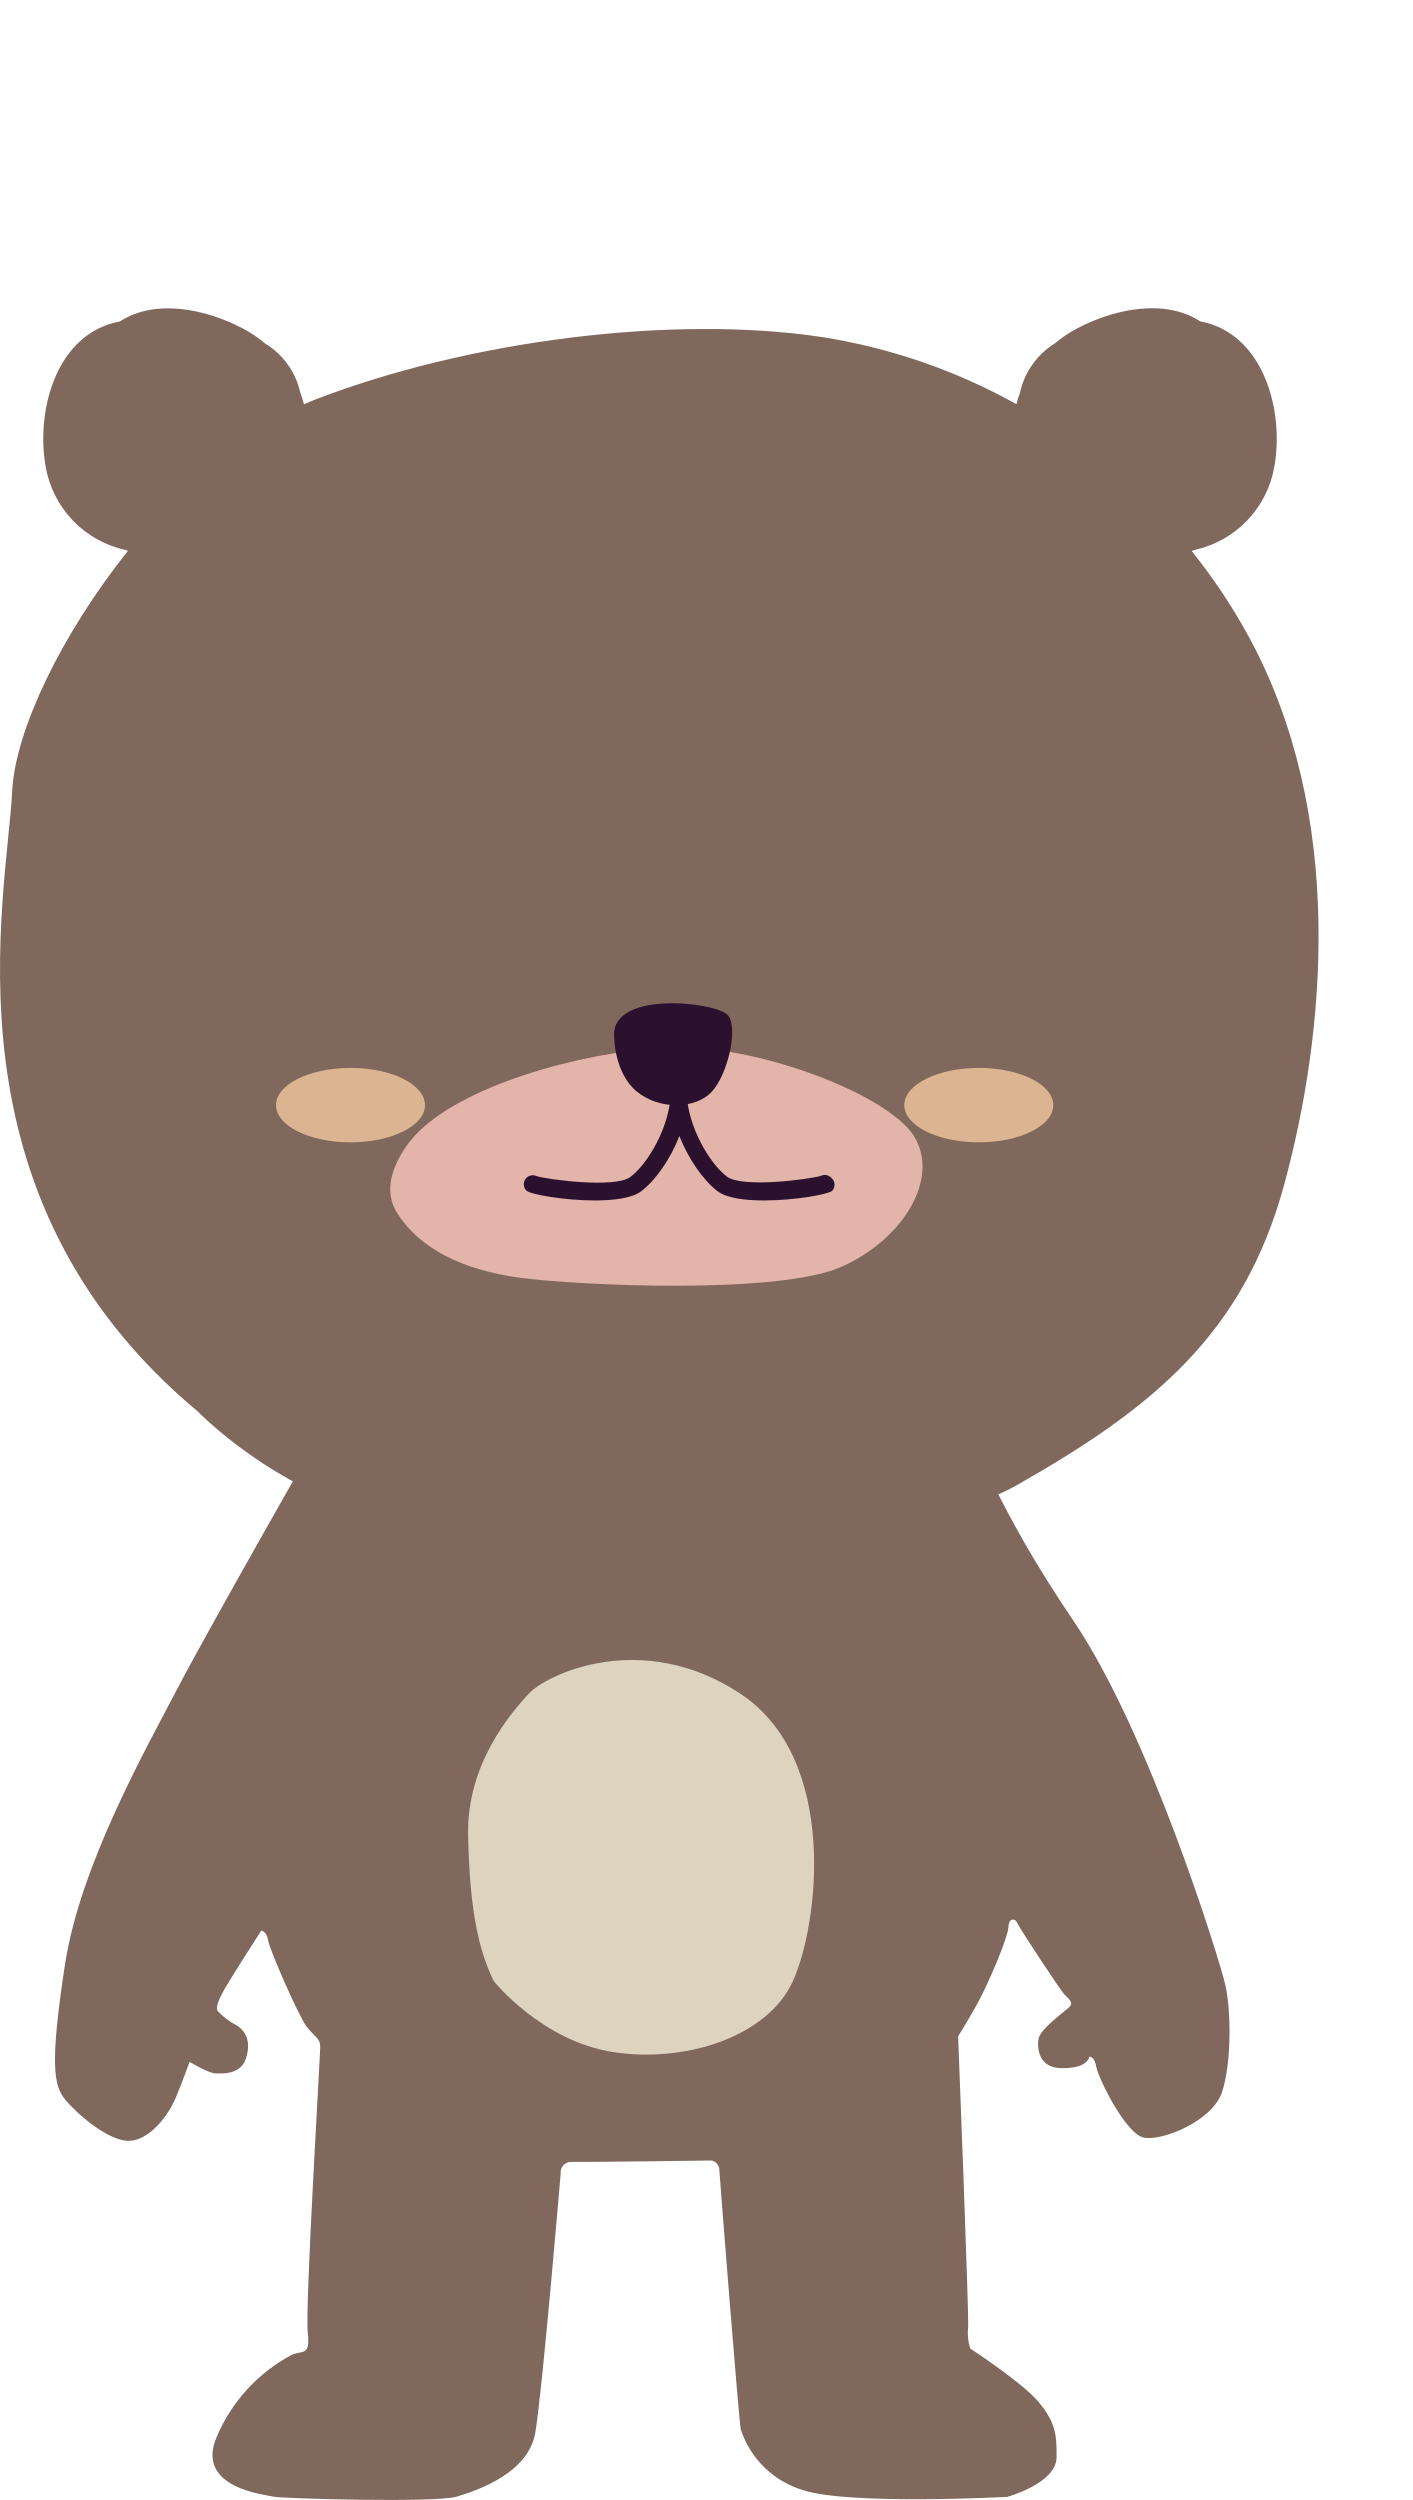
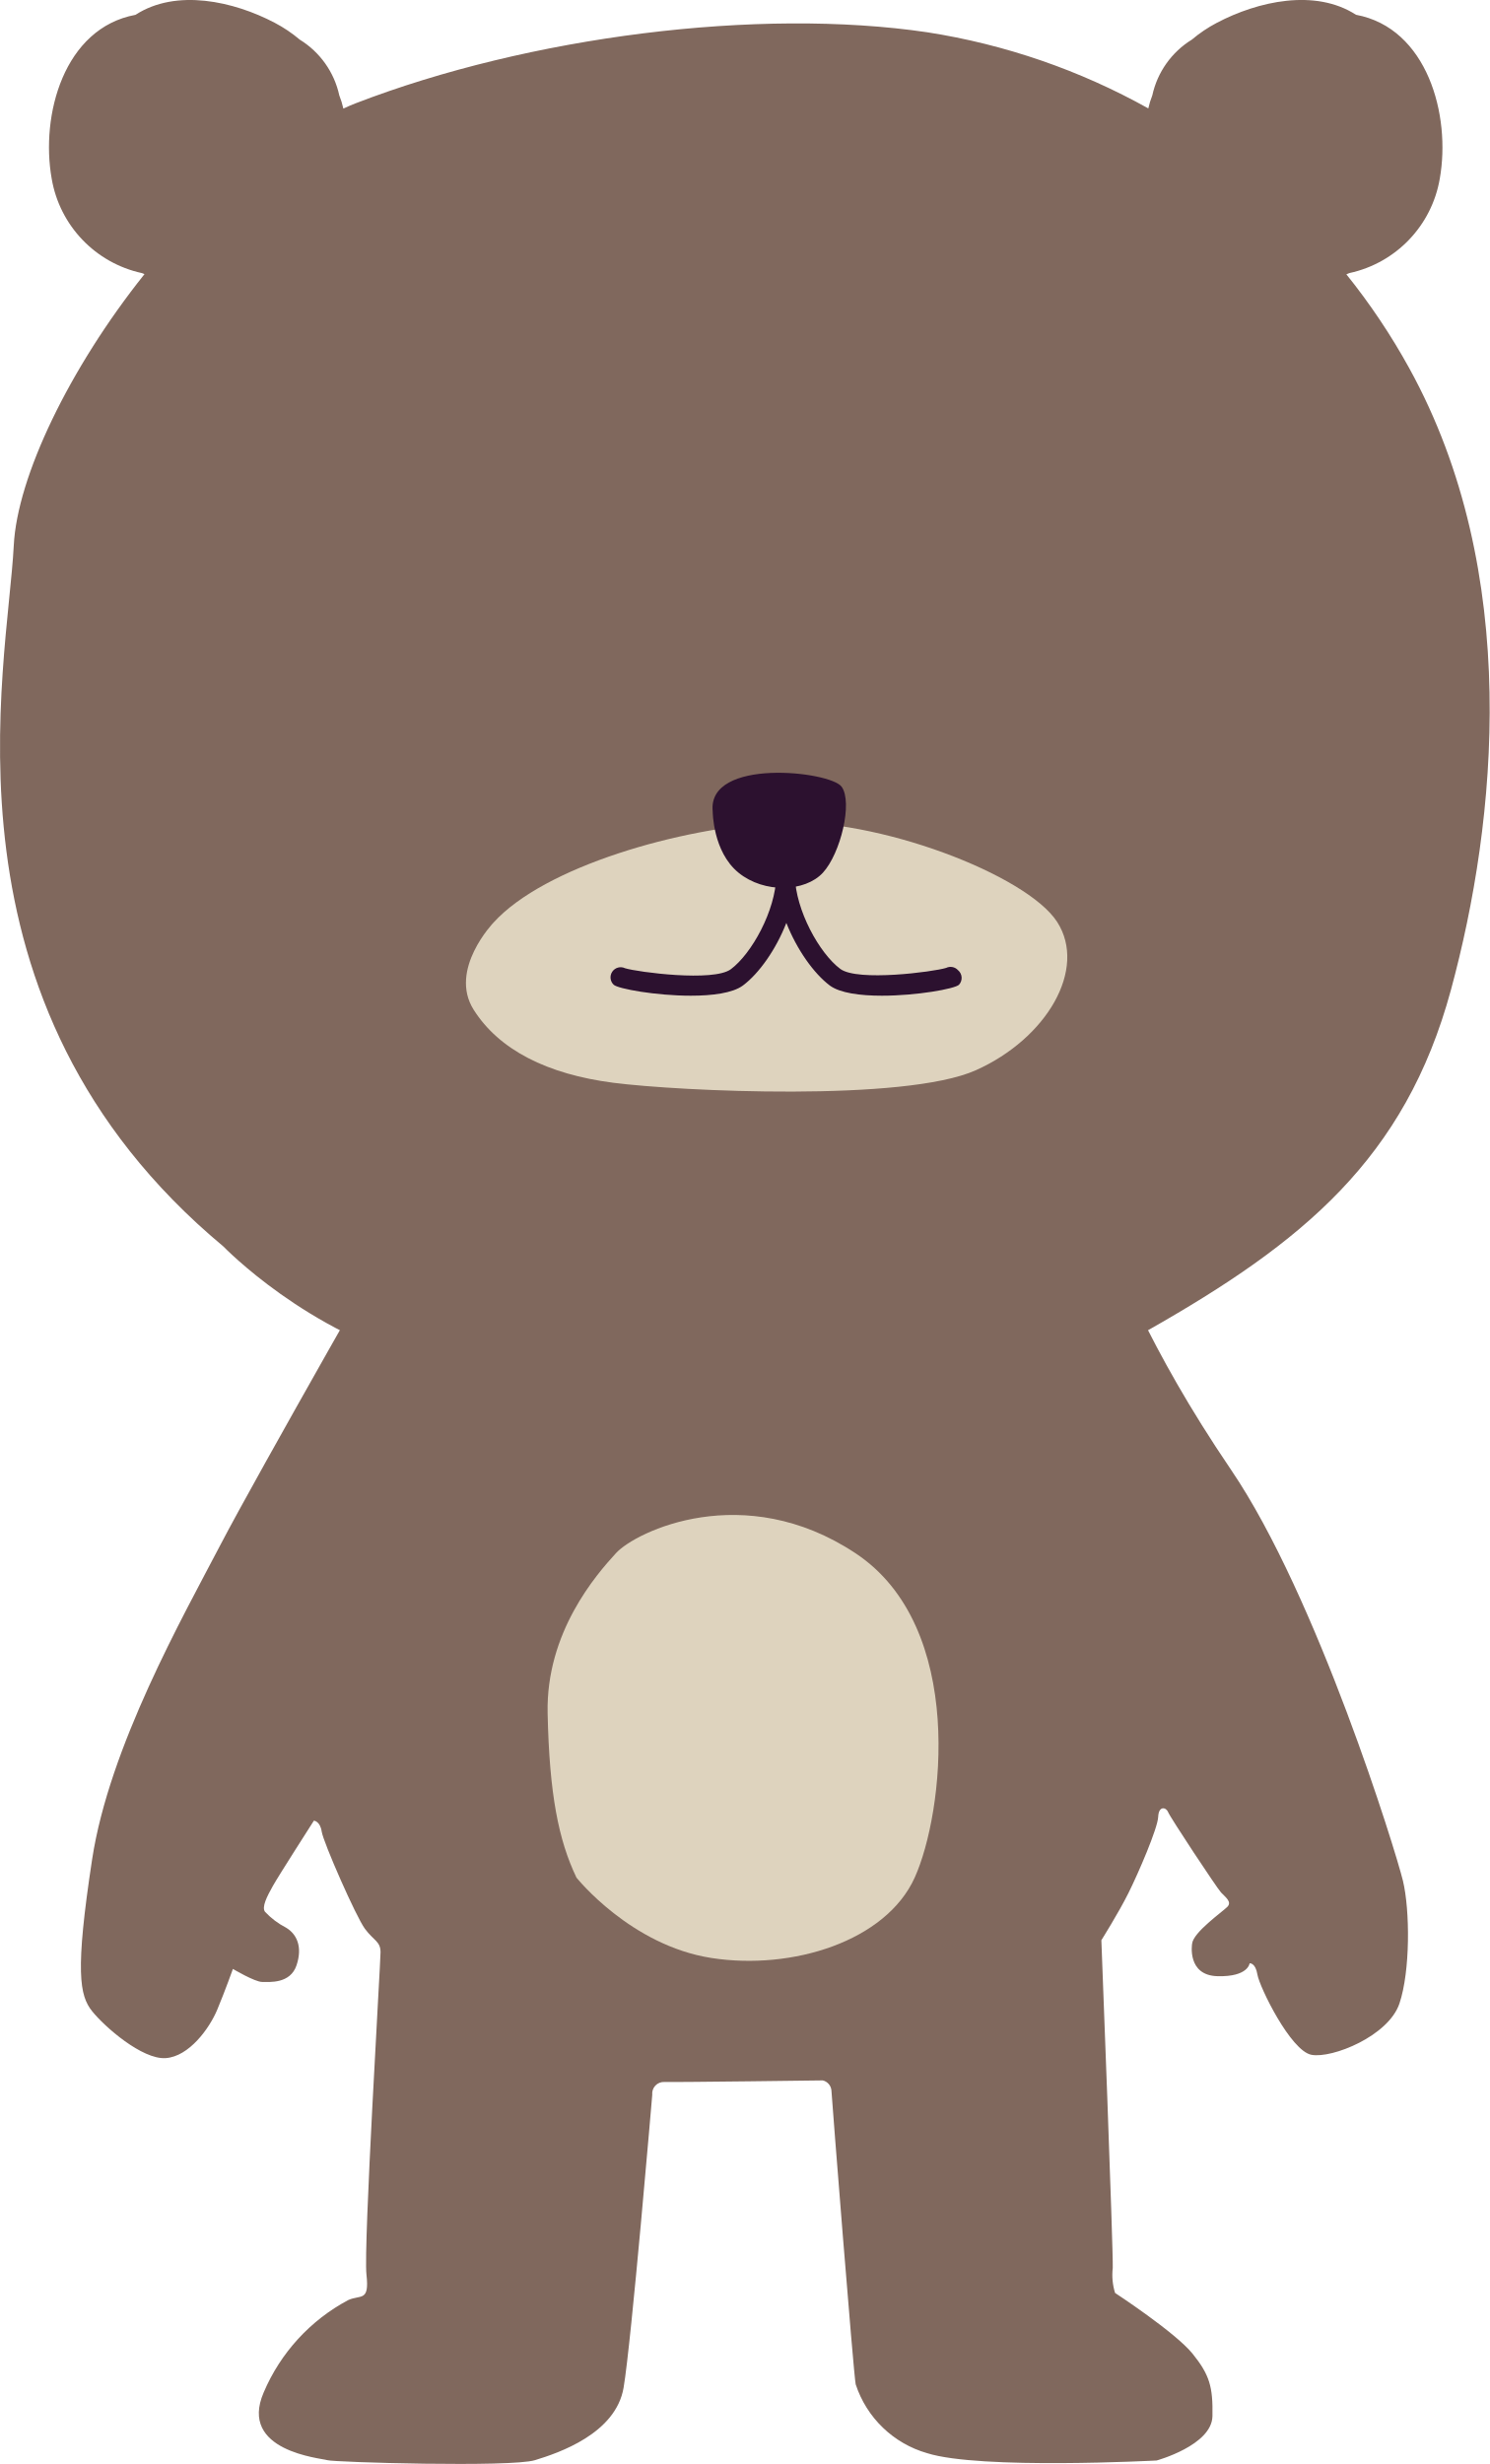
- <svg xmlns="http://www.w3.org/2000/svg" viewBox="0 0 255 451.35">
+ <svg xmlns="http://www.w3.org/2000/svg" viewBox="0 0 238.06 393.69">
  <defs>
-     <style>.cls-1{fill:#80685d;}.cls-2{fill:#ded3be;}.cls-3{fill:#dbb592;}.cls-4{fill:#e2b4aa;}.cls-5{fill:#2c112f;}.cls-6{fill:none;}</style>
+     <style>.cls-1{fill:#80685d;}.cls-2{fill:#ded3be;}.cls-3{fill:#2c112f;}</style>
  </defs>
  <g id="圖層_2" data-name="圖層 2">
    <g id="圖層_1-2" data-name="圖層 1">
-       <path class="cls-1" d="M225.2,114.49a103.88,103.88,0,0,0-10.05-15l.49-.2a18.64,18.64,0,0,0,14.44-15.09c1.8-10.14-2-24.06-13.39-26.18-6.51-4.23-15.71-2.17-22.22,1.27a22.09,22.09,0,0,0-4,2.69,13.94,13.94,0,0,0-6.32,8.91,13.62,13.62,0,0,0-.64,2.08A105.8,105.8,0,0,0,148.2,60.82c-27-4-63.67.67-91.33,11.33-.68.26-1.37.56-2,.86a13.61,13.61,0,0,0-.65-2.11A13.94,13.94,0,0,0,47.85,62a22.07,22.07,0,0,0-4-2.69c-6.5-3.44-15.71-5.5-22.22-1.27-11.44,2.12-15.19,16-13.39,26.18A18.64,18.64,0,0,0,22.7,99.3l.39.16c-12,15.07-20.34,32.41-20.89,43.36-1,19.67-13.33,73,33.5,112,0,0,13.5,14,32.5,18.67s90.67,8.67,115.33-5.33,41-27.33,48.33-54.33S243.2,147.16,225.2,114.49Z" />
-       <path class="cls-1" d="M62.22,251s-24,42-30,53.5-17.75,32.25-20.5,50.25-2,21.75,0,24.25,8,7.75,11.75,7.5,7-4.75,8.25-7.75,2.5-6.5,2.5-6.5,3.5,2.08,4.67,2.08,4.5.33,5.5-2.67,0-5-1.67-6a12.47,12.47,0,0,1-3.37-2.54c-.56-.75.31-2.44,1.25-4.12s6.56-10.44,6.56-10.44,1,.06,1.25,1.75,5.48,13.6,6.9,15.52,2.5,2,2.5,3.75-2.75,47.08-2.25,51.5-.92,3.17-2.92,4.08a30,30,0,0,0-13.5,14.75c-4.08,9.42,9.17,10.5,10.17,10.83s29.33,1.17,33.17,0,12.92-4.25,14.17-11.58,4.58-46.79,4.58-46.79a1.86,1.86,0,0,1,1.94-2.06c2.06.06,25.31-.25,25.31-.25a1.81,1.81,0,0,1,1.38,1.56c.06,1.25,3.54,45.46,3.88,47a16.92,16.92,0,0,0,11.42,11c8.42,2.67,36.67,1.17,36.67,1.17s8.83-2.42,8.92-7.08-.44-6.6-3.19-10S175.16,424,175.16,424a9.64,9.64,0,0,1-.37-4c.13-2.94-1.81-52.37-1.81-52.37s2.75-4.37,4.33-7.54,4.67-10.33,4.75-12.17,1.29-1.54,1.6-.73,7.75,12.06,8.44,12.81,1.81,1.5,1,2.31-5.44,4.06-5.62,5.88c0,0-.87,5.06,4.06,5.19s5.13-2.06,5.13-2.06.94-.12,1.25,1.81,5.31,12.19,8.63,12.81,12.31-3,14.06-8.19,1.69-14.94.56-19.62-13.69-45.37-27.44-65.62-18-33-20.75-38.37l-1.5-3.12Z" />
-       <path class="cls-2" d="M89.12,357.64s8.63,10.83,21.56,12.84,27.89-2.68,32.49-12.84,8.34-40.06-9.49-51.85-35.08-3.45-38.24,0-11.21,12.65-10.93,25.59S86.25,351.69,89.12,357.64Z" />
-       <ellipse class="cls-3" cx="63.28" cy="199.52" rx="13.45" ry="6.72" />
-       <ellipse class="cls-3" cx="176.71" cy="199.52" rx="13.45" ry="6.72" />
-       <path class="cls-4" d="M74.88,205.05s-7.24,7.53-3.19,13.94S83.44,229.3,94,230.7s46.6,3.07,57.94-2,17.83-16.17,13-23.69-28.77-16.72-44.57-15.89S83,196.14,74.88,205.05Z" />
-       <path class="cls-5" d="M110.89,187.31s0,6.44,4.13,9.8,10.65,3.08,13.48,0,4.79-11.23,3-13.73S110,178.63,110.89,187.31Z" />
-       <path class="cls-5" d="M150.08,212.64a1.61,1.61,0,0,0-1.89-.35c-2,.62-14.14,2.22-16.91.16-3.33-2.48-7.14-9.36-7.26-14.86,0,0,0-.09,0-.13s0-.1,0-.16,0-.1,0-.16,0-.1,0-.14l-.07-.14-.07-.13-.1-.12-.1-.12-.12-.1-.12-.1-.13-.08-.14-.07-.15,0-.15,0-.16,0-.14,0h-.07l-.14,0-.16,0-.15,0-.15.05-.14.07-.13.08-.12.1-.12.1-.1.12-.1.12-.07.13-.07.14s0,.1,0,.14a1.53,1.53,0,0,0,0,.16c0,.05,0,.1,0,.16s0,.09,0,.13c-.12,5.5-3.93,12.38-7.26,14.86-2.77,2.06-14.9.46-16.91-.16a1.62,1.62,0,0,0-1.81,2.64c.7.65,6.78,1.75,12.33,1.75,3.45,0,6.69-.42,8.32-1.63,2.56-1.91,5.27-5.73,6.94-10,1.67,4.25,4.38,8.07,6.94,10,1.63,1.21,4.87,1.63,8.32,1.63,5.55,0,11.63-1.09,12.33-1.75A1.62,1.62,0,0,0,150.08,212.64Z" />
-       <rect class="cls-6" x="114" width="141" height="141" />
+       <path class="cls-1" d="M225.2,58.83a103.88,103.88,0,0,0-10.05-15l.49-.2a18.64,18.64,0,0,0,14.44-15.09c1.8-10.14-2-24.06-13.39-26.18C210.16-1.86,201,.2,194.46,3.64a22.09,22.09,0,0,0-4,2.69,13.94,13.94,0,0,0-6.32,8.91,13.62,13.62,0,0,0-.64,2.08A105.8,105.8,0,0,0,148.2,5.16c-27-4-63.67.67-91.33,11.33-.68.26-1.37.56-2,.86a13.61,13.61,0,0,0-.65-2.11,13.94,13.94,0,0,0-6.32-8.91,22.07,22.07,0,0,0-4-2.69C37.36.2,28.16-1.86,21.65,2.37,10.21,4.49,6.45,18.41,8.26,28.55A18.64,18.64,0,0,0,22.7,43.64l.39.16C11.06,58.87,2.75,76.21,2.2,87.16c-1,19.67-13.33,73,33.5,112,0,0,13.5,14,32.5,18.67s90.67,8.67,115.33-5.33,41-27.33,48.33-54.33S243.2,91.49,225.2,58.83Z" />
+       <path class="cls-1" d="M65.22,193.34s-24,42-30,53.5-17.75,32.25-20.5,50.25-2,21.75,0,24.25,8,7.75,11.75,7.5,7-4.75,8.25-7.75,2.5-6.5,2.5-6.5,3.5,2.08,4.67,2.08,4.5.33,5.5-2.67,0-5-1.67-6a12.47,12.47,0,0,1-3.37-2.54c-.56-.75.31-2.44,1.25-4.12s6.56-10.44,6.56-10.44,1,.06,1.25,1.75,5.48,13.6,6.9,15.52,2.5,2,2.5,3.75-2.75,47.08-2.25,51.5-.92,3.17-2.92,4.08a30,30,0,0,0-13.5,14.75c-4.08,9.42,9.17,10.5,10.17,10.83s29.33,1.17,33.17,0,12.92-4.25,14.17-11.58,4.58-46.79,4.58-46.79a1.86,1.86,0,0,1,1.94-2.06c2.06.06,25.31-.25,25.31-.25a1.81,1.81,0,0,1,1.38,1.56c.06,1.25,3.54,45.46,3.88,47a16.92,16.92,0,0,0,11.42,11c8.42,2.67,36.67,1.17,36.67,1.17s8.83-2.42,8.92-7.08-.44-6.6-3.19-10-12.37-9.69-12.37-9.69a9.64,9.64,0,0,1-.37-4C177.91,359.4,176,310,176,310s2.75-4.37,4.33-7.54,4.67-10.33,4.75-12.17,1.29-1.54,1.6-.73,7.75,12.06,8.44,12.81,1.81,1.5,1,2.31-5.44,4.06-5.62,5.88c0,0-.87,5.06,4.06,5.19s5.13-2.06,5.13-2.06.94-.12,1.25,1.81,5.31,12.19,8.63,12.81,12.31-3,14.06-8.19,1.69-14.94.56-19.62-13.69-45.37-27.44-65.62-18-33-20.75-38.37l-1.5-3.12Z" />
+       <path class="cls-2" d="M92.12,300s8.63,10.83,21.56,12.84,27.89-2.68,32.49-12.84,8.34-40.06-9.49-51.85-35.08-3.45-38.24,0-11.21,12.65-10.93,25.59S89.25,294,92.12,300Z" />
+       <path class="cls-2" d="M78.88,147.39s-7.24,7.53-3.19,13.94S87.44,171.64,98,173s46.6,3.07,57.94-2,17.83-16.17,13-23.69-28.77-16.72-44.57-15.89S87,138.47,78.88,147.39Z" />
+       <path class="cls-3" d="M113.89,129.64s0,6.44,4.13,9.8,10.65,3.08,13.48,0,4.79-11.23,3-13.73S113,121,113.89,129.64Z" />
+       <path class="cls-3" d="M153.08,155a1.61,1.61,0,0,0-1.89-.35c-2,.62-14.14,2.22-16.91.16-3.33-2.48-7.14-9.36-7.26-14.86,0,0,0-.09,0-.13s0-.1,0-.16,0-.1,0-.16,0-.1,0-.14l-.07-.14-.07-.13-.1-.12-.1-.12-.12-.1-.12-.1-.13-.08-.14-.07-.15,0-.15,0-.16,0-.14,0h-.07l-.14,0-.16,0-.15,0-.15.05-.14.07-.13.08-.12.1-.12.1-.1.12-.1.12-.07.13-.07.14s0,.1,0,.14a1.53,1.53,0,0,0,0,.16c0,.05,0,.1,0,.16s0,.09,0,.13c-.12,5.5-3.93,12.38-7.26,14.86-2.77,2.06-14.9.46-16.91-.16a1.62,1.62,0,0,0-1.81,2.64c.7.65,6.78,1.75,12.33,1.75,3.45,0,6.69-.42,8.32-1.63,2.56-1.91,5.27-5.73,6.94-10,1.67,4.25,4.38,8.07,6.94,10,1.63,1.21,4.87,1.63,8.32,1.63,5.55,0,11.63-1.09,12.33-1.75A1.62,1.62,0,0,0,153.08,155Z" />
    </g>
  </g>
</svg>
